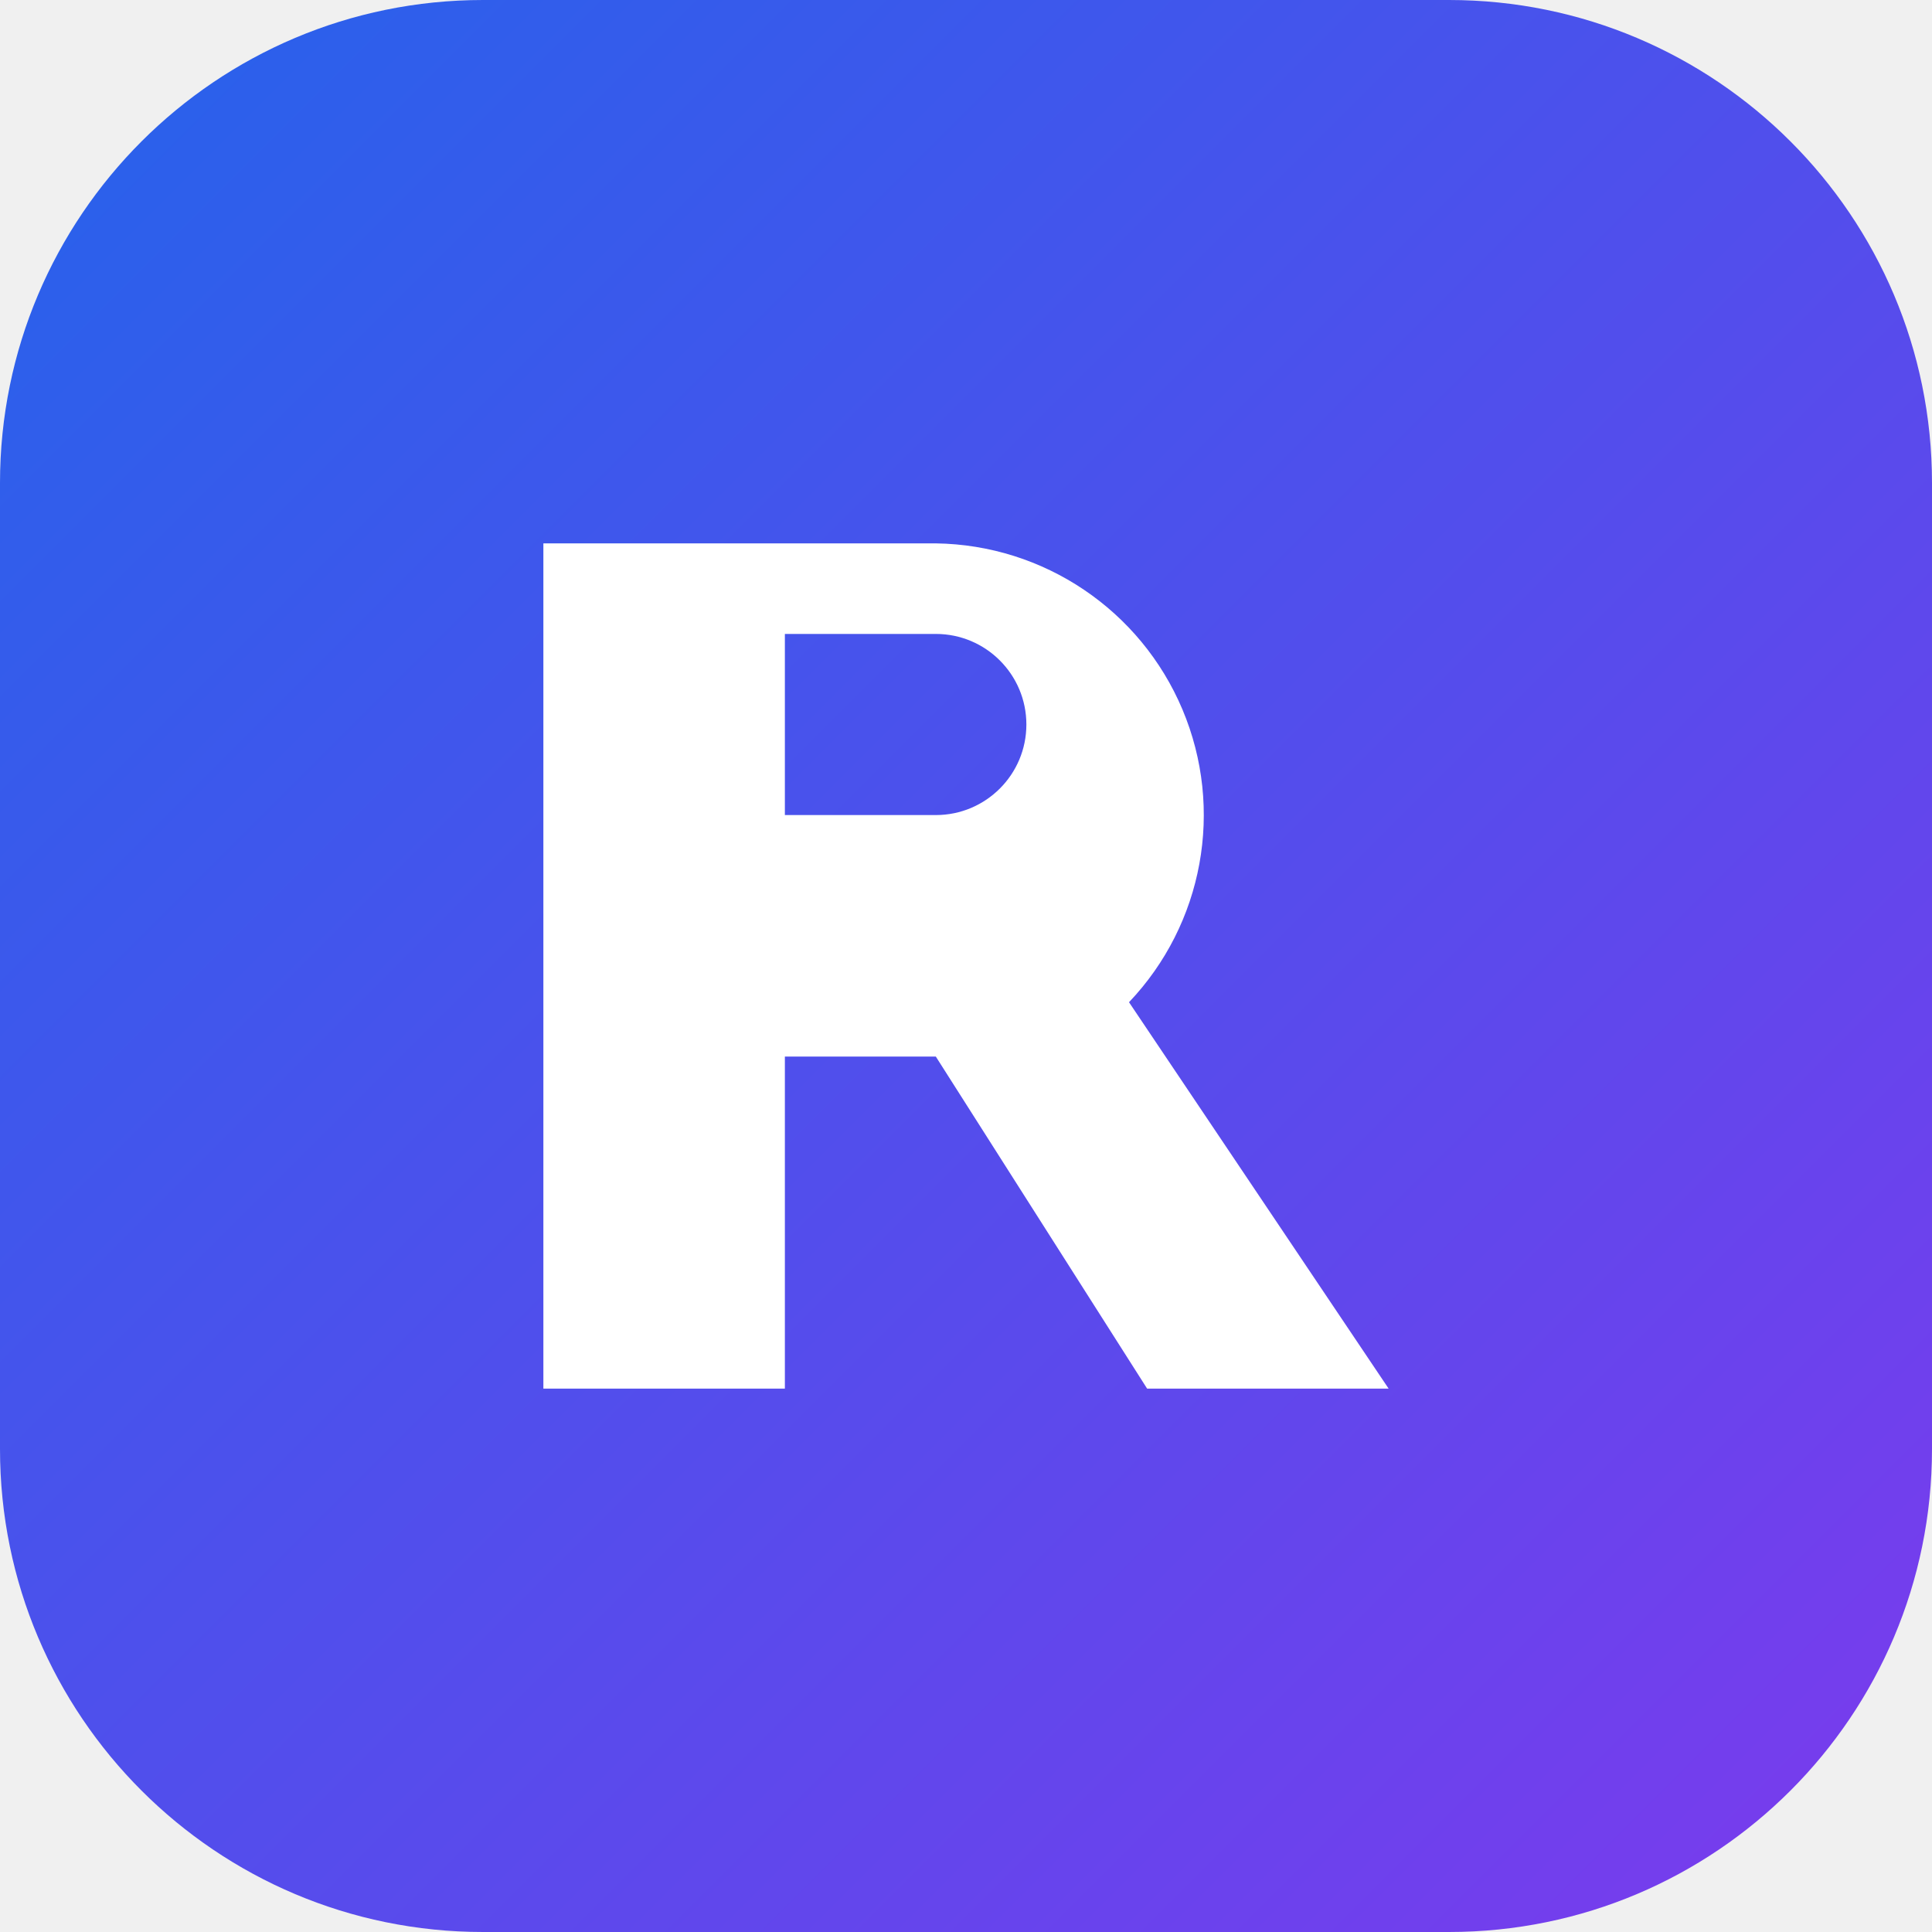
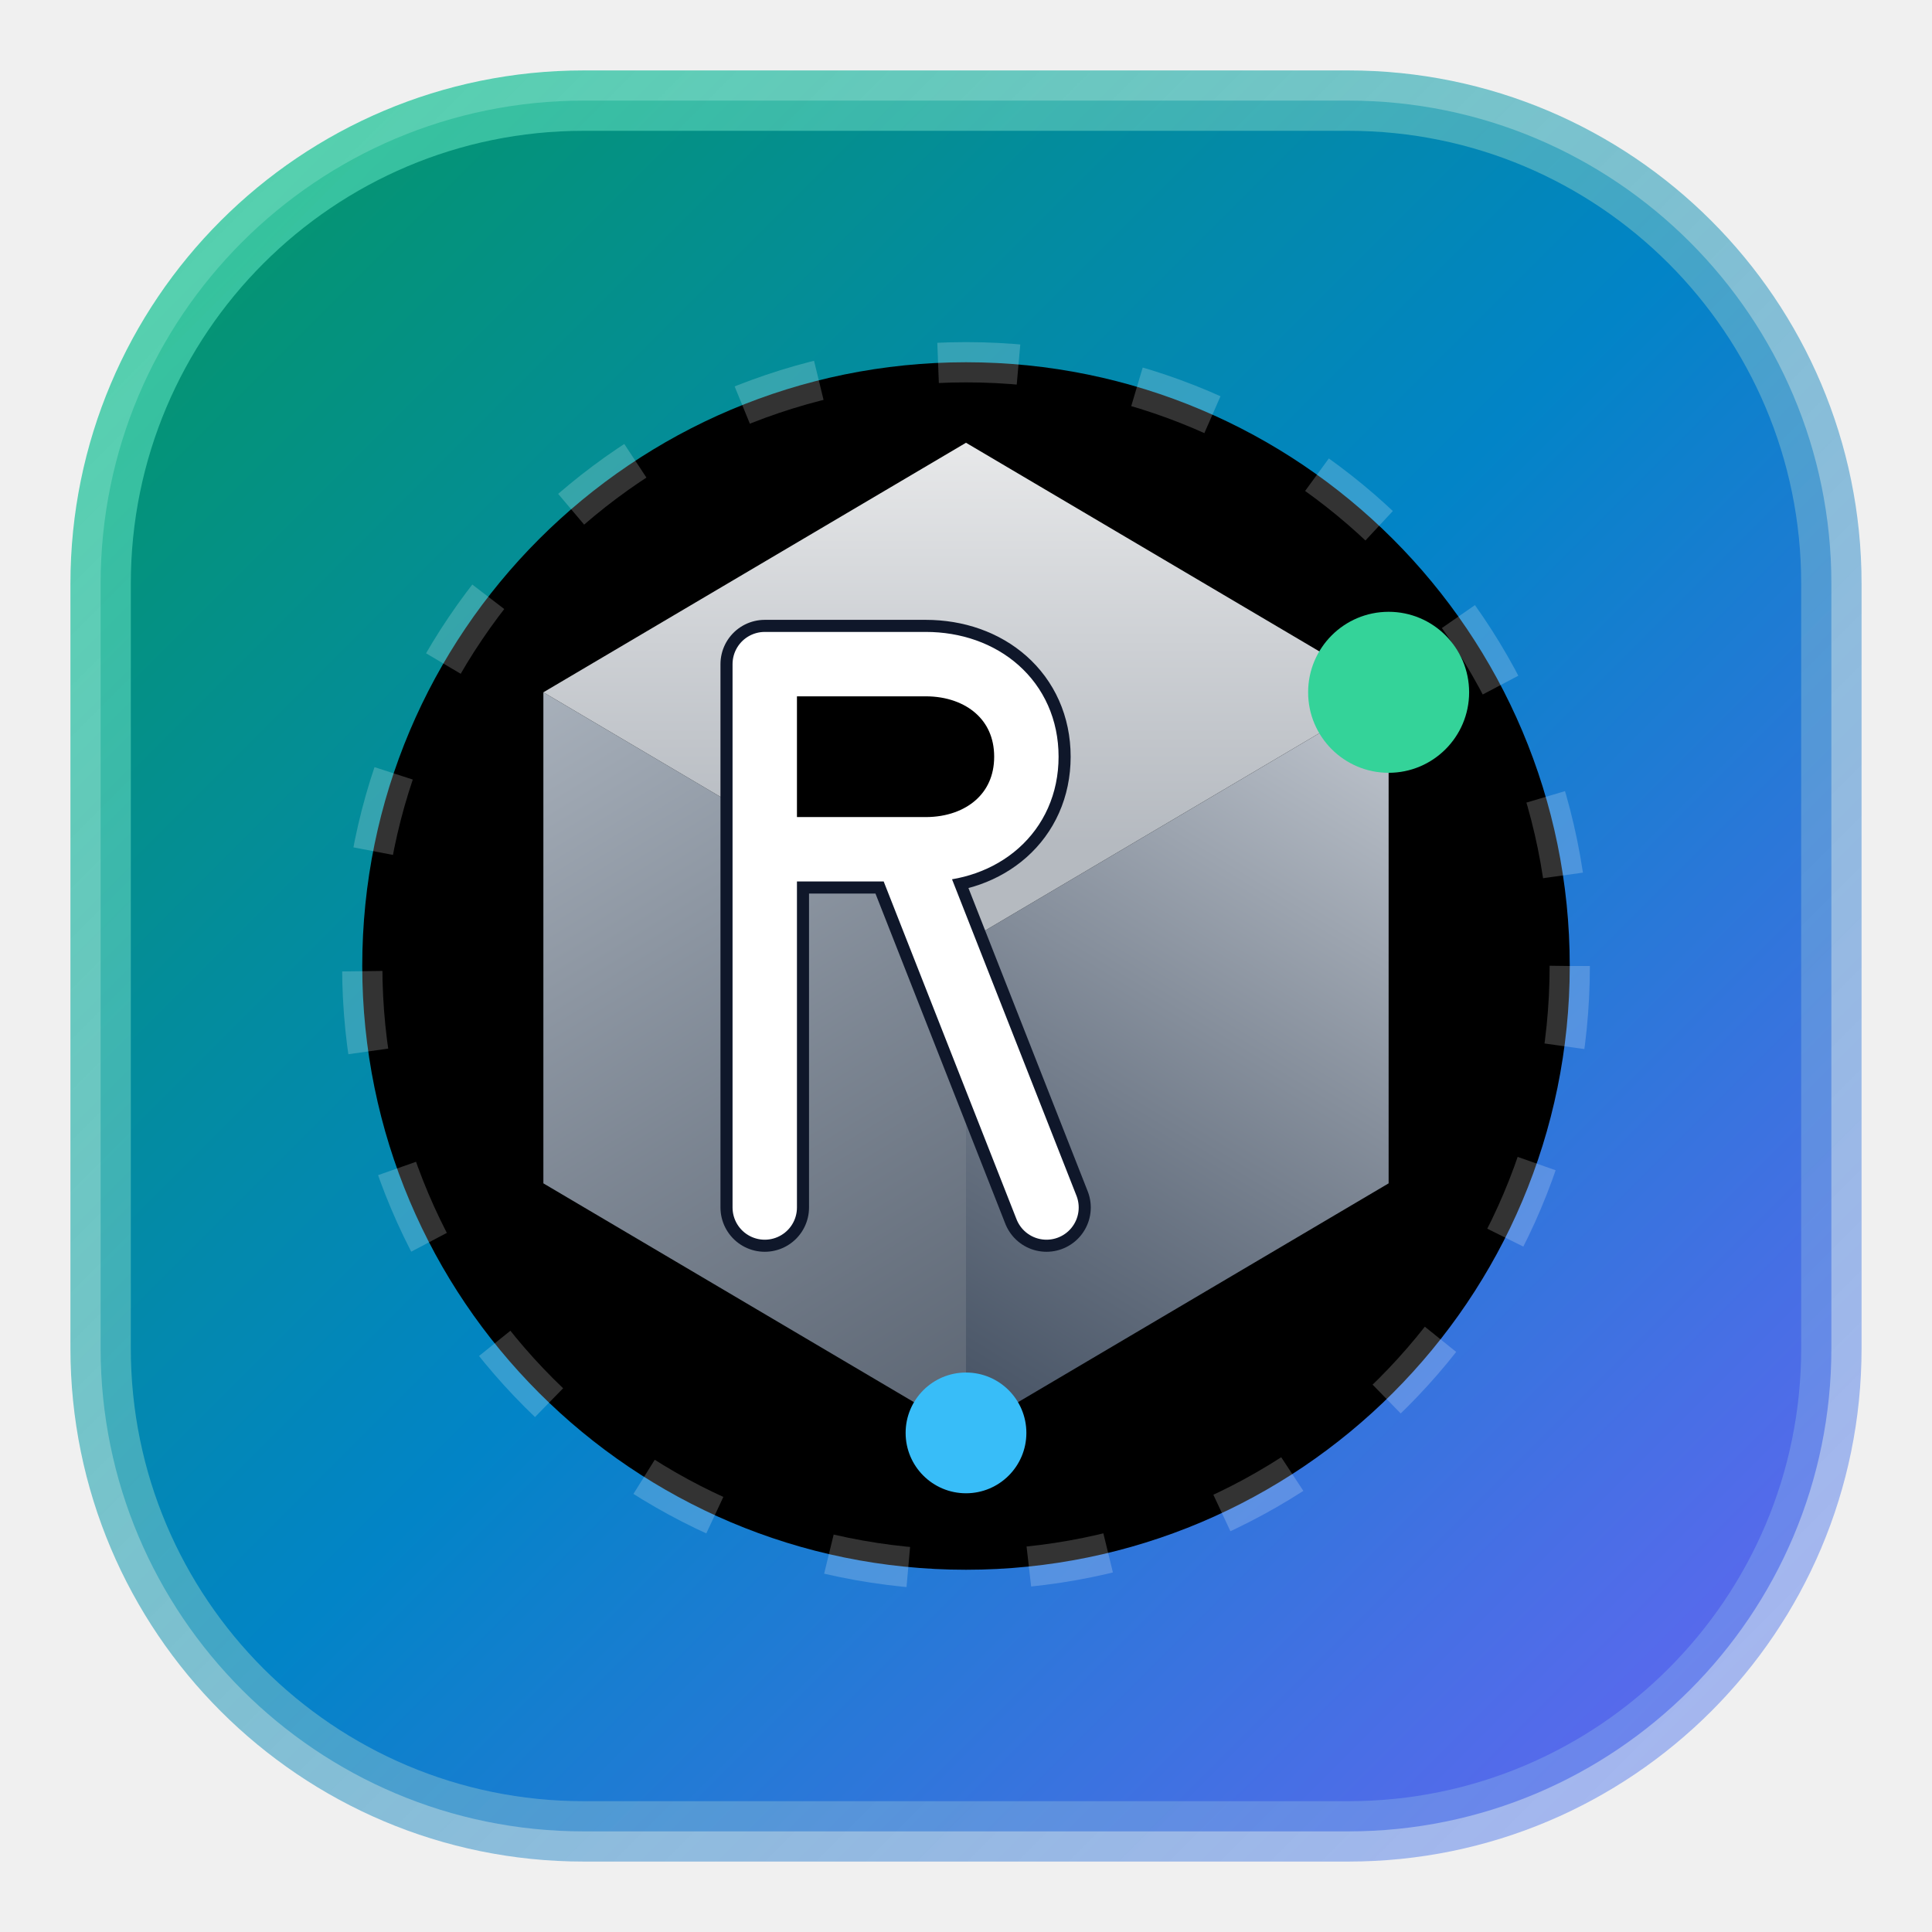
- <svg xmlns="http://www.w3.org/2000/svg" viewBox="0 0 32 32">
+ <svg xmlns="http://www.w3.org/2000/svg" viewBox="0 0 48 48" width="48" height="48">
  <defs>
-     <linearGradient id="g" x1="0%" y1="0%" x2="100%" y2="100%">
-       <stop offset="0%" stop-color="#2563EB" />
-       <stop offset="100%" stop-color="#7C3AED" />
+     <linearGradient id="r20-logo-bg" x1="4" y1="4" x2="44" y2="44" gradientUnits="userSpaceOnUse">
+       <stop offset="0%" stop-color="#059669" />
+       <stop offset="50%" stop-color="#0284C7" />
+       <stop offset="100%" stop-color="#6366F1" />
+     </linearGradient>
+     <linearGradient id="r20-logo-rim" x1="0" y1="0" x2="48" y2="48" gradientUnits="userSpaceOnUse">
+       <stop offset="0%" stop-color="#34D399" stop-opacity="0.9" />
+       <stop offset="100%" stop-color="#818CF8" stop-opacity="0.6" />
+     </linearGradient>
+     <linearGradient id="r20-facet-top" x1="24" y1="9" x2="24" y2="21" gradientUnits="userSpaceOnUse">
+       <stop offset="0%" stop-color="#FFFFFF" stop-opacity="0.95" />
+       <stop offset="100%" stop-color="#E2E8F0" stop-opacity="0.8" />
+     </linearGradient>
+     <linearGradient id="r20-facet-left" x1="13" y1="16" x2="24" y2="34" gradientUnits="userSpaceOnUse">
+       <stop offset="0%" stop-color="#CBD5E1" stop-opacity="0.85" />
+       <stop offset="100%" stop-color="#94A3B8" stop-opacity="0.65" />
+     </linearGradient>
+     <linearGradient id="r20-facet-right" x1="35" y1="16" x2="24" y2="34" gradientUnits="userSpaceOnUse">
+       <stop offset="0%" stop-color="#E2E8F0" stop-opacity="0.9" />
+       <stop offset="100%" stop-color="#64748B" stop-opacity="0.75" />
    </linearGradient>
  </defs>
-   <rect width="32" height="32" rx="8" fill="url(#g)" />
-   <path d="M9 23V9h6.5a4.5 4.5 0 0 1 3.2 7.6L23 23h-4l-3.5-5.5H13V23H9zm4-9.5h2.5a1.5 1.5 0 0 0 0-3H13v3z" fill="#FFFFFF" />
+   <rect x="2.5" y="2.5" width="43" height="43" rx="12" fill="url(#r20-logo-bg)" stroke="url(#r20-logo-rim)" stroke-width="1.5" />
+   <circle cx="24" cy="24" r="15" stroke="rgba(255,255,255,0.2)" stroke-width="1" stroke-dasharray="2 3" />
+   <path d="M24 11L34.5 17.2L24 23.4L13.5 17.2Z" fill="url(#r20-facet-top)" />
+   <path d="M13.5 17.2L24 23.4V35.6L13.5 29.4Z" fill="url(#r20-facet-left)" />
+   <path d="M24 23.4L34.5 17.2V29.4L24 35.6Z" fill="url(#r20-facet-right)" />
+   <path d="M19 16.5V30M19 16.5H23C24.4 16.5 25.5 17.4 25.5 18.8C25.5 20.2 24.4 21.1 23 21.1H19M22.5 21.1L26 30" stroke="#0F172A" stroke-width="2.2" stroke-linecap="round" stroke-linejoin="round" />
+   <path d="M19 16.5V30M19 16.5H23C24.4 16.5 25.5 17.4 25.5 18.8C25.5 20.2 24.4 21.1 23 21.1H19M22.5 21.1L26 30" stroke="#FFFFFF" stroke-width="1.6" stroke-linecap="round" stroke-linejoin="round" />
+   <circle cx="34.5" cy="17.2" r="2" fill="#34D399" />
+   <circle cx="24" cy="35.6" r="1.5" fill="#38BDF8" />
</svg>
